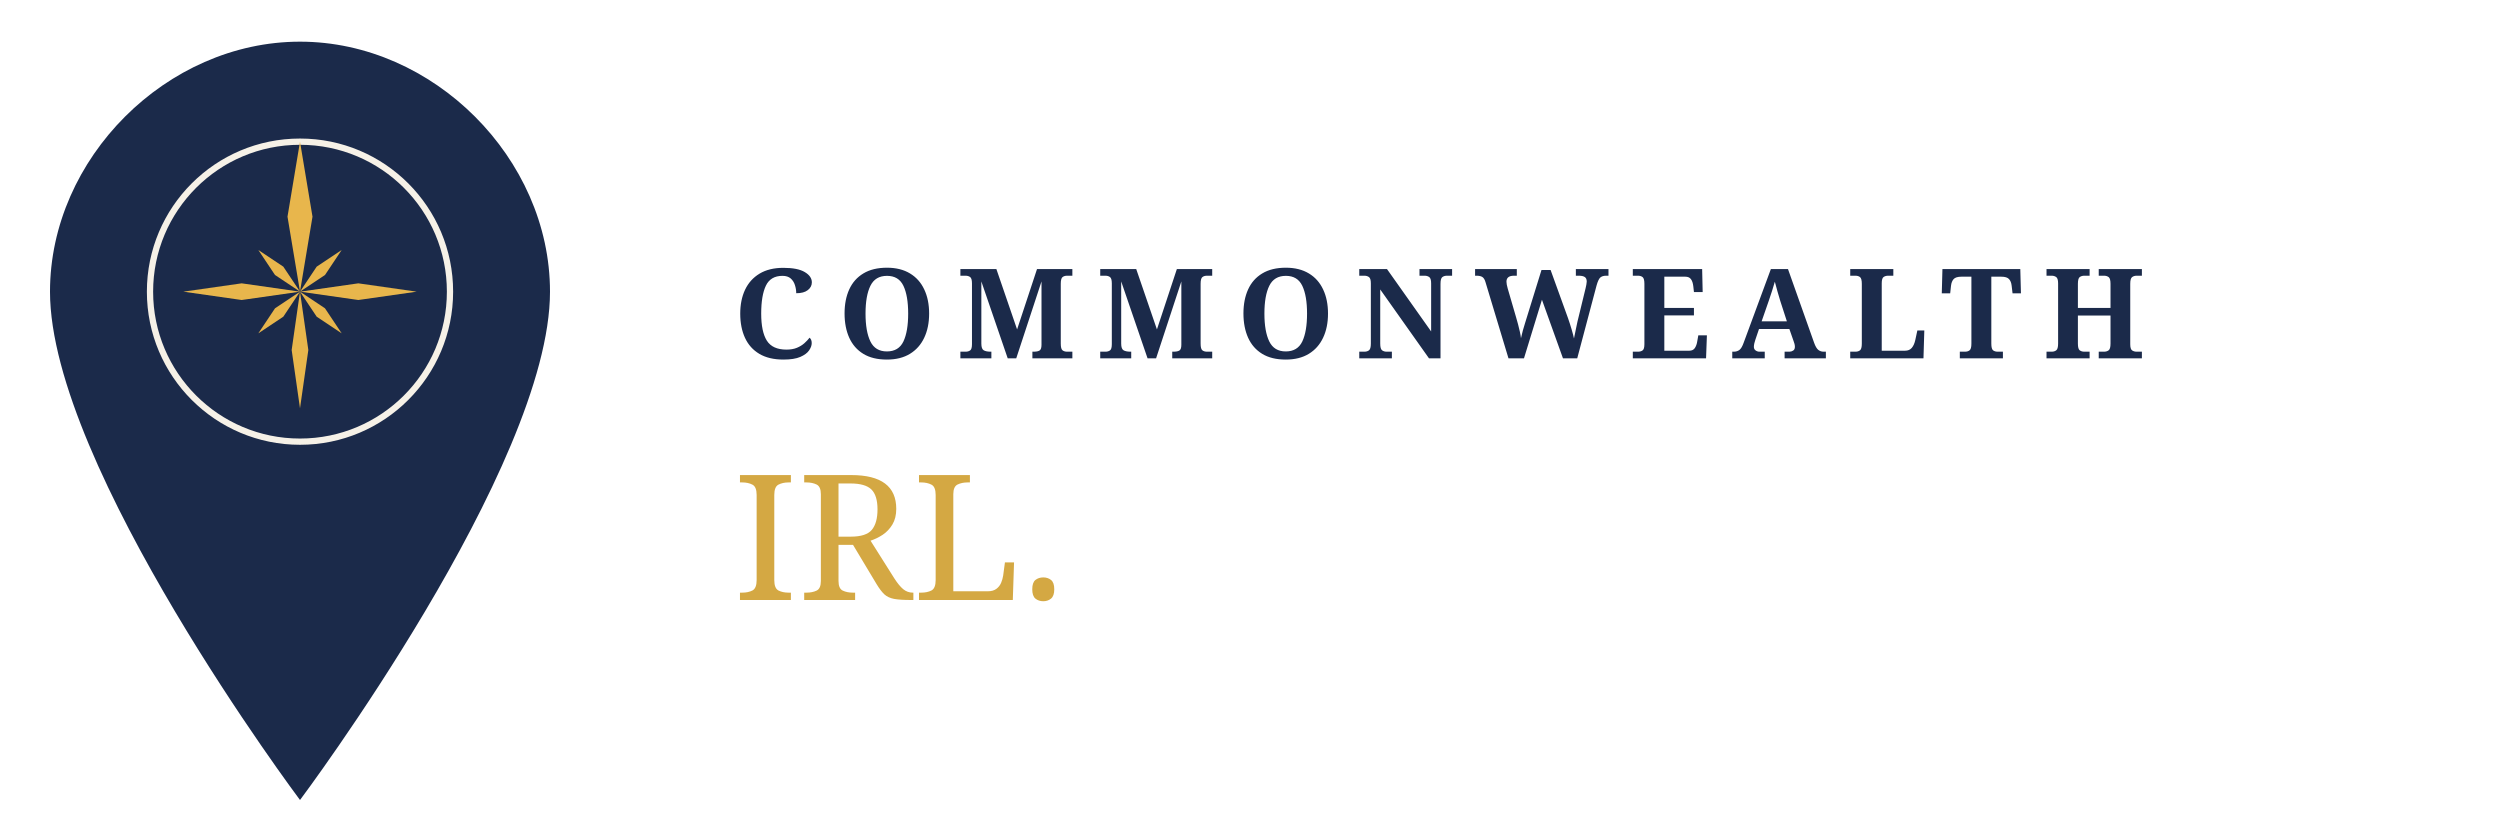
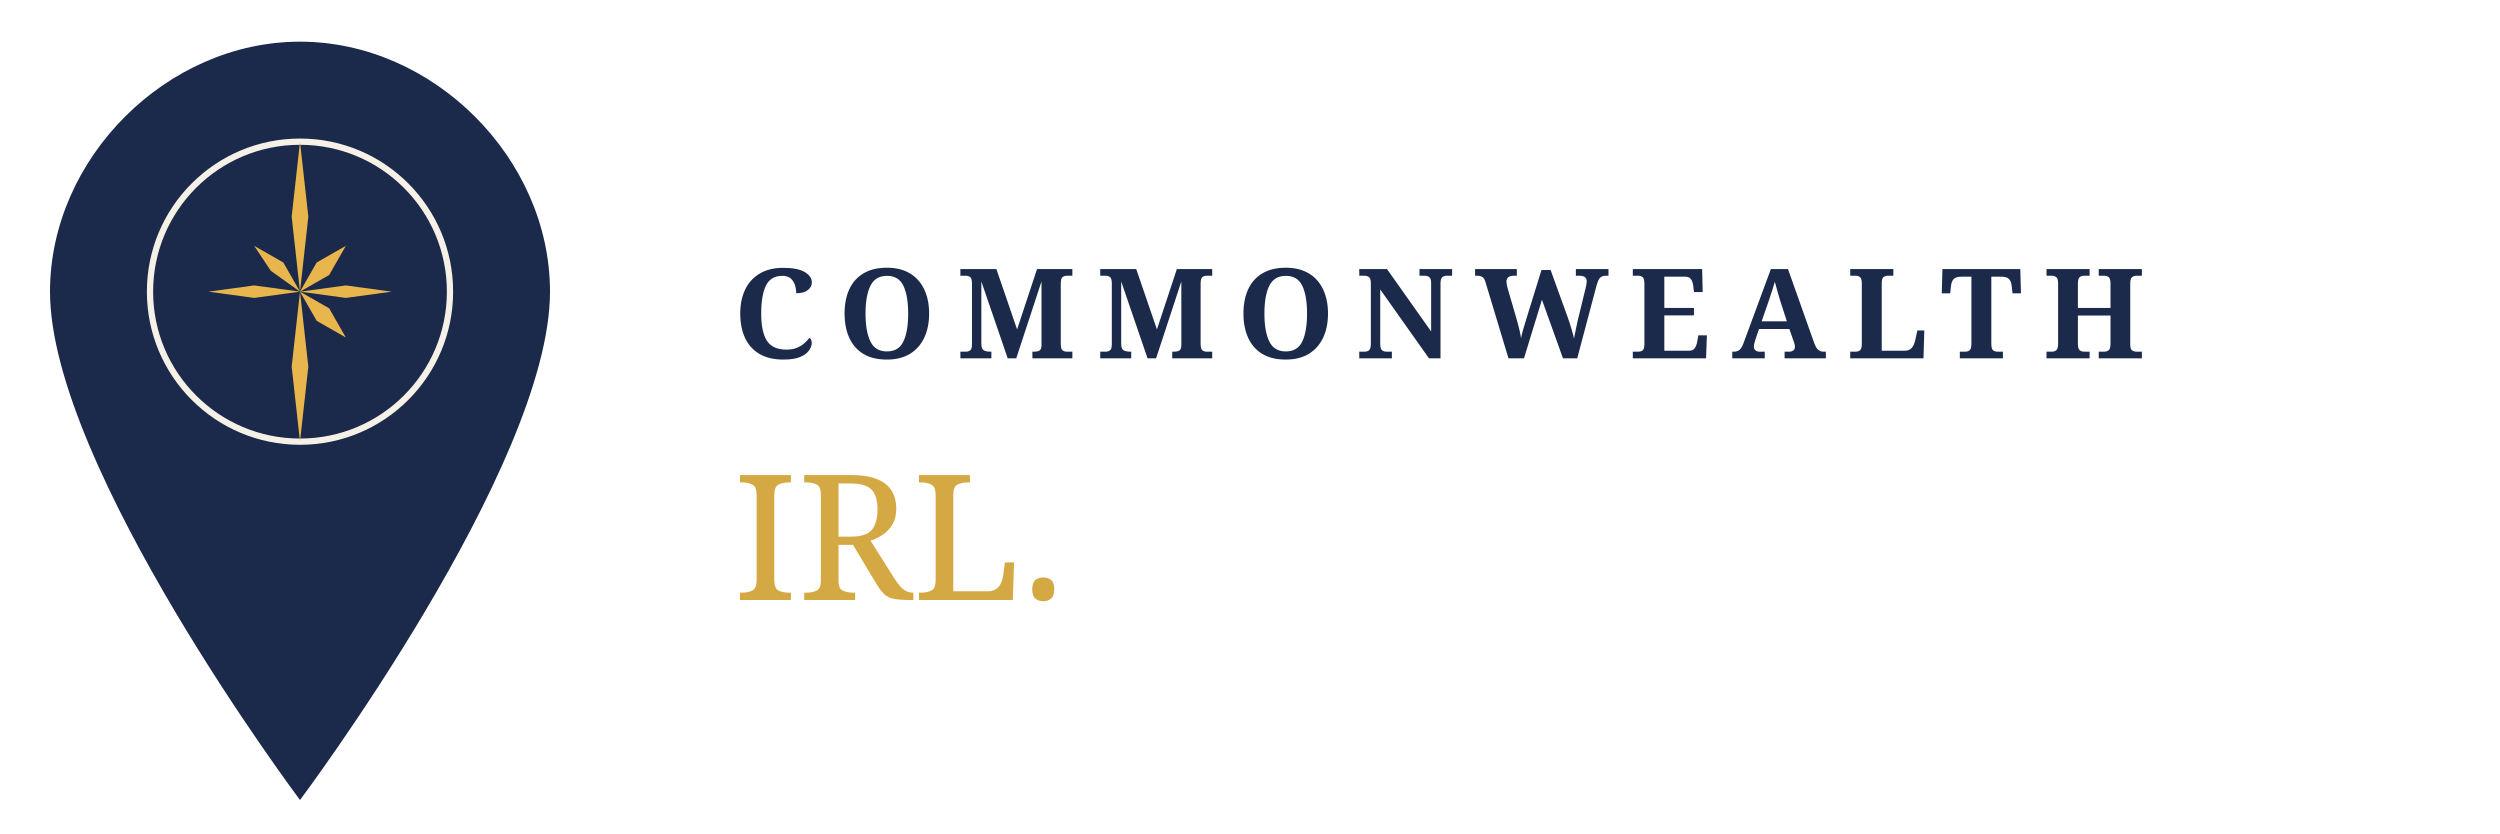
<svg xmlns="http://www.w3.org/2000/svg" viewBox="0 0 600 200">
  <path d="M72 10 C40 10 12 38 12 70 C12 112 72 192 72 192 S132 112 132 70 C132 38 104 10 72 10 Z" fill="#1B2A4A" />
  <circle cx="72" cy="70" r="36" fill="none" stroke="#F6F1E7" stroke-width="1.5" />
-   <path d="M82 60 L78 66 L72 70 L76 64 Z" fill="#E8B64C" />
-   <path d="M82 80 L78 74 L72 70 L76 76 Z" fill="#E8B64C" />
-   <path d="M62 80 L68 76 L72 70 L66 74 Z" fill="#E8B64C" />
-   <path d="M62 60 L66 66 L72 70 L68 64 Z" fill="#E8B64C" />
-   <path d="M72 98 L74 84 L72 70 L70 84 Z" fill="#E8B64C" />
-   <path d="M100 70 L86 68 L72 70 L86 72 Z" fill="#E8B64C" />
-   <path d="M44 70 L58 72 L72 70 L58 68 Z" fill="#E8B64C" />
-   <path d="M72 34 L75 52 L72 70 L69 52 Z" fill="#E8B64C" />
+   <path d="M72 34 L74 52 L72 70 L70 52 Z" fill="#E8B64C" />
+   <path d="M72 106 L74 88 L72 70 L70 88 Z" fill="#E8B64C" />
+   <path d="M94 70 L83 68.5 L72 70 L83 71.5 Z" fill="#E8B64C" />
+   <path d="M50 70 L61 71.5 L72 70 L61 68.5 Z" fill="#E8B64C" />
+   <path d="M83 59 L79 66 L72 70 L76 63 Z" fill="#E8B64C" />
+   <path d="M83 81 L76 77 L72 70 L79 74 Z" fill="#E8B64C" />
+   <path d="M61 81 L68 74 L72 70 L65 77 Z" fill="#E8B64C" />
+   <path d="M61 59 L65 65 L72 70 L68 63 Z" fill="#E8B64C" />
  <text x="176" y="86" font-family="Georgia, serif" font-size="30" font-weight="700" fill="#1B2A4A" letter-spacing="5">COMMONWEALTH</text>
  <text x="176" y="144" font-family="Georgia, serif" font-size="42" font-weight="400" fill="#D4A843">IRL.</text>
</svg>
